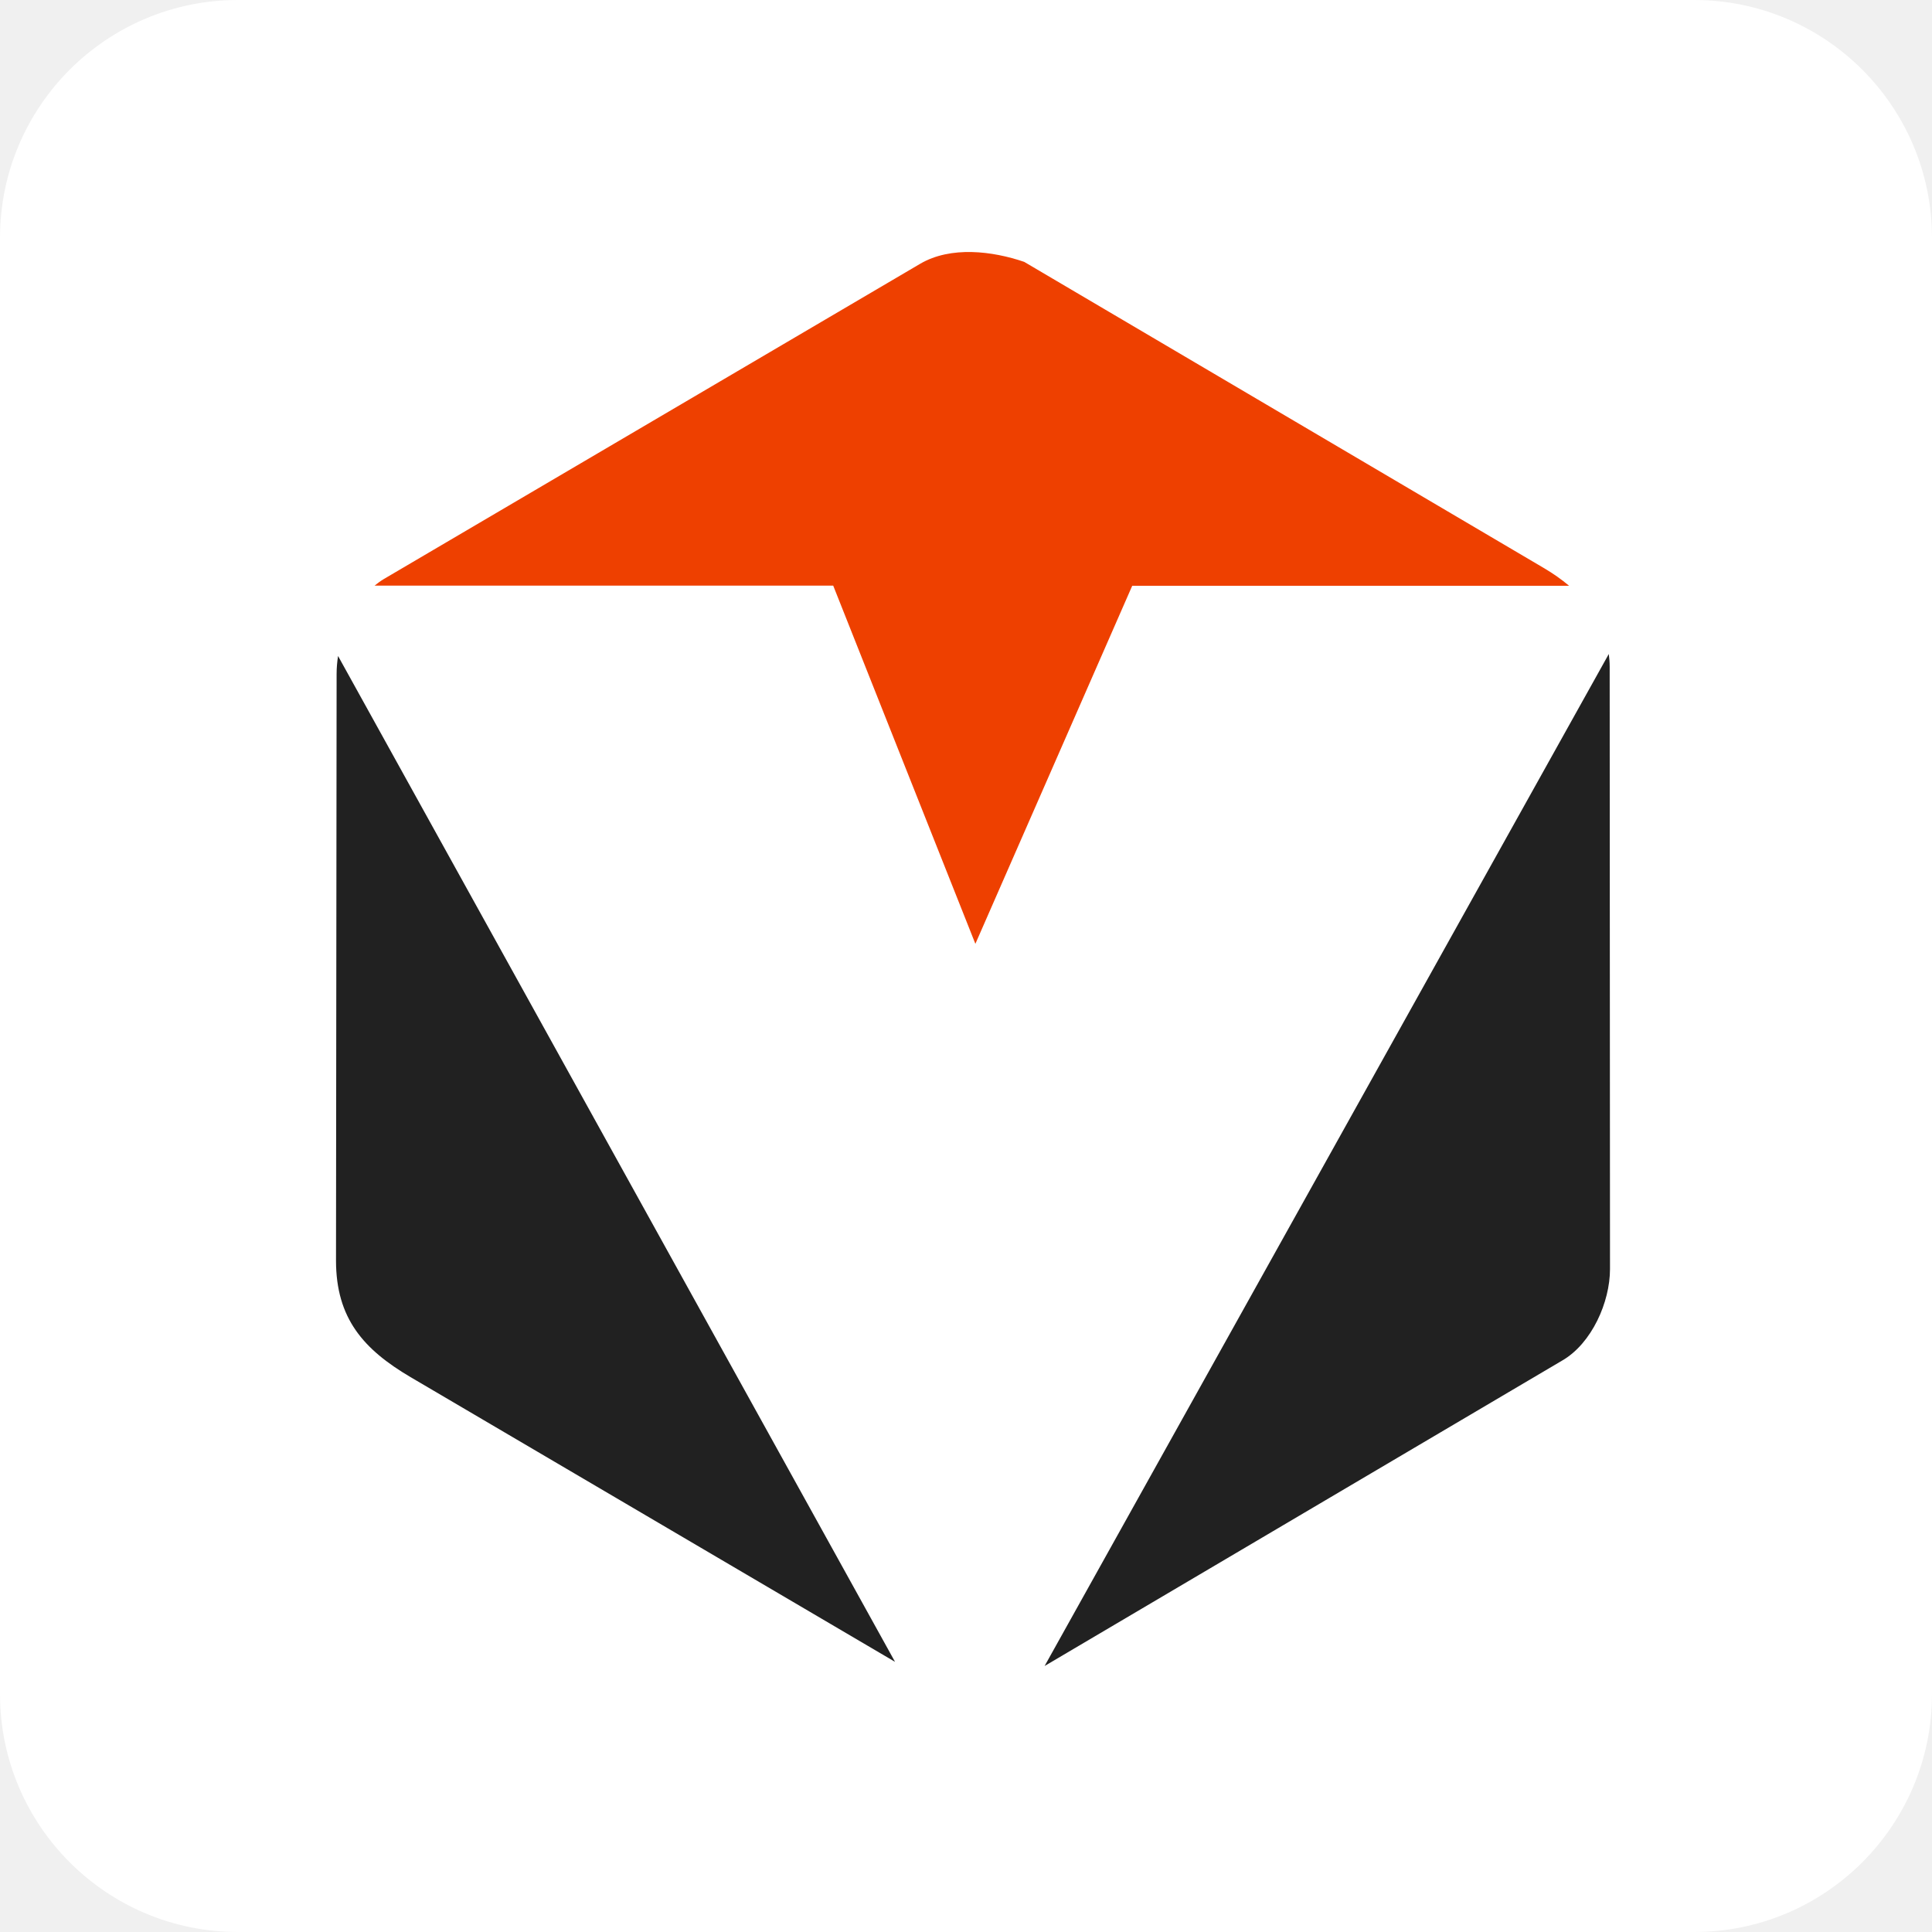
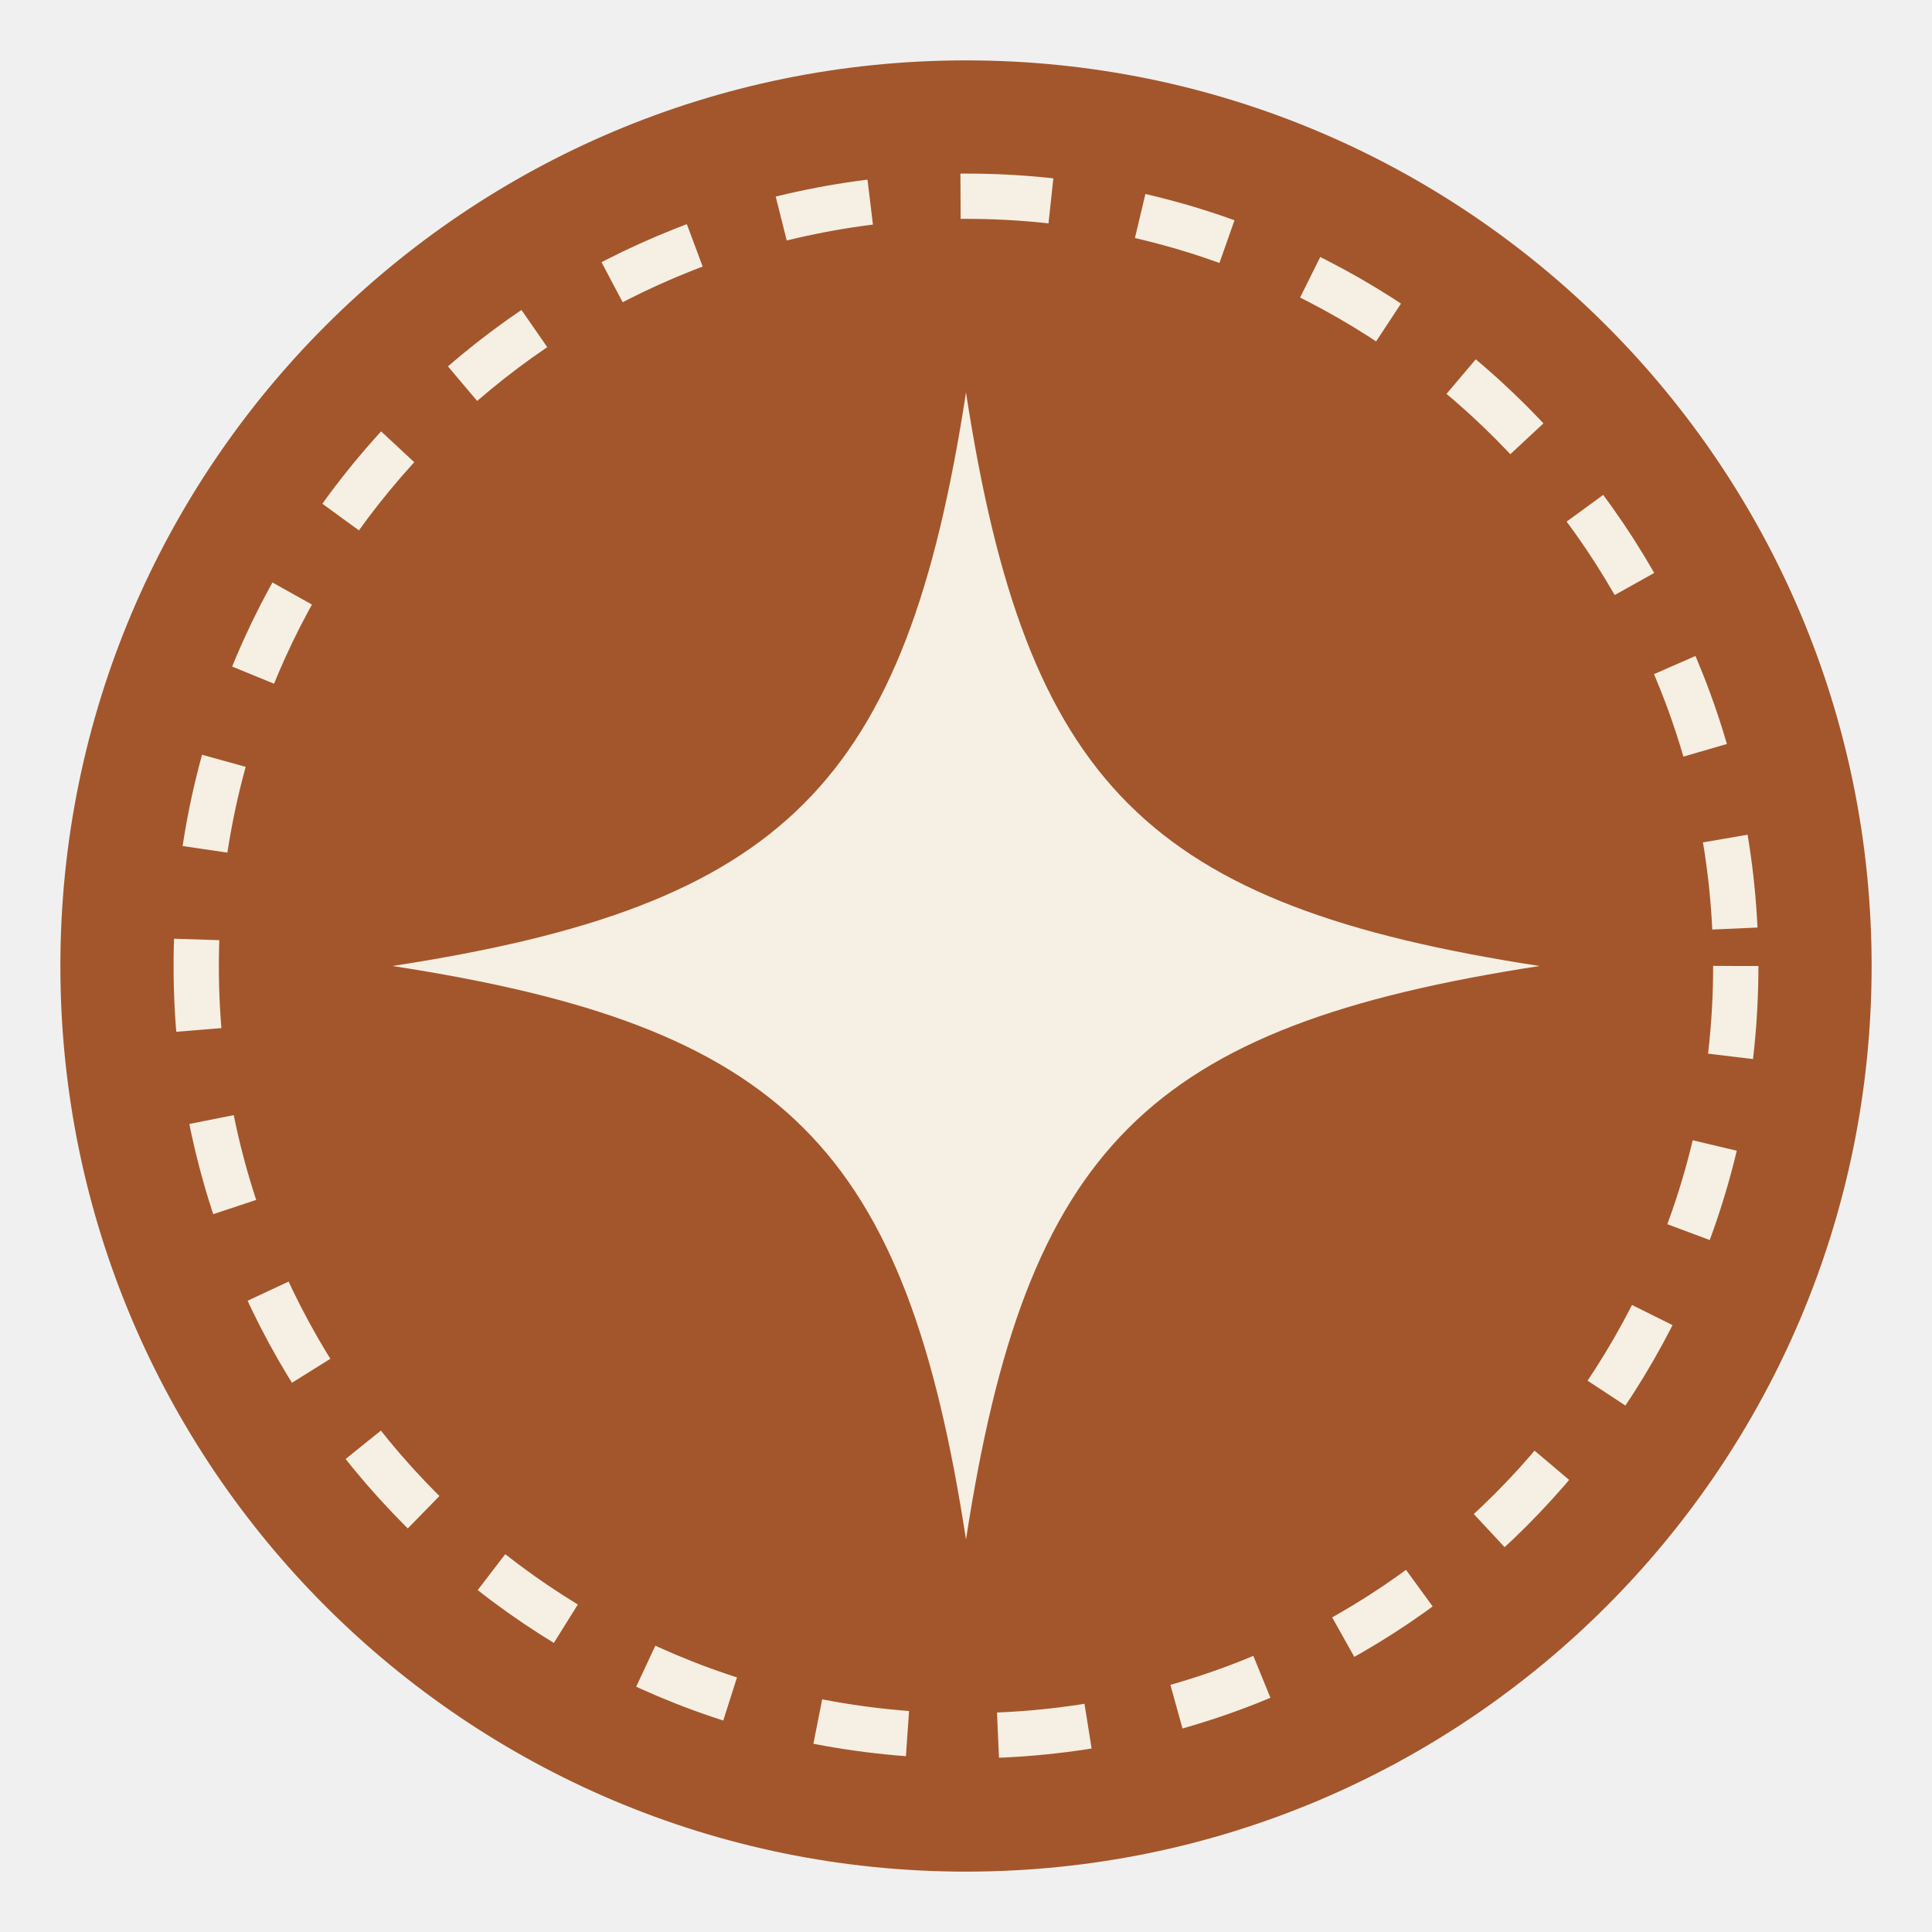
- <svg xmlns="http://www.w3.org/2000/svg" width="48" height="48" viewBox="0 0 48 48" fill="none">
-   <path d="M0 5.913C0 2.647 2.647 0 5.913 0H42.087C45.353 0 48 2.647 48 5.913V42.087C48 45.353 45.353 48 42.087 48H5.913C2.647 48 0 45.353 0 42.087V5.913Z" fill="white" />
-   <path d="M20.702 14.553L24.233 23.449L28.13 14.553H38.983C38.792 14.392 38.585 14.248 38.369 14.12L25.446 6.506C24.658 6.237 23.621 6.108 22.861 6.554L9.531 14.389C9.451 14.437 9.378 14.492 9.306 14.55H20.702V14.553Z" fill="#EE4000" />
-   <path d="M8.399 16.298C8.376 16.447 8.363 16.596 8.363 16.742L8.348 31.317C8.348 32.758 9.036 33.528 10.198 34.213L22.237 41.288L8.399 16.298Z" fill="#212121" />
-   <path d="M39.972 16.245L25.953 41.391L38.828 33.793C39.544 33.37 40 32.357 40 31.528L39.992 16.558C39.992 16.45 39.982 16.346 39.969 16.243L39.972 16.245Z" fill="#212121" />
+ <svg xmlns="http://www.w3.org/2000/svg" viewBox="0 0 64 64">
+   <circle cx="32" cy="32" r="30" fill="#a3562b" />
+   <circle cx="32" cy="32" r="25.5" fill="none" stroke="#f6efe3" stroke-width="1.5" stroke-dasharray="3 3" />
+   <path d="M32 13 C34 26 38 30 51 32 C38 34 34 38 32 51 C30 38 26 34 13 32 C26 30 30 26 32 13 Z" fill="#f6efe3" />
</svg>
